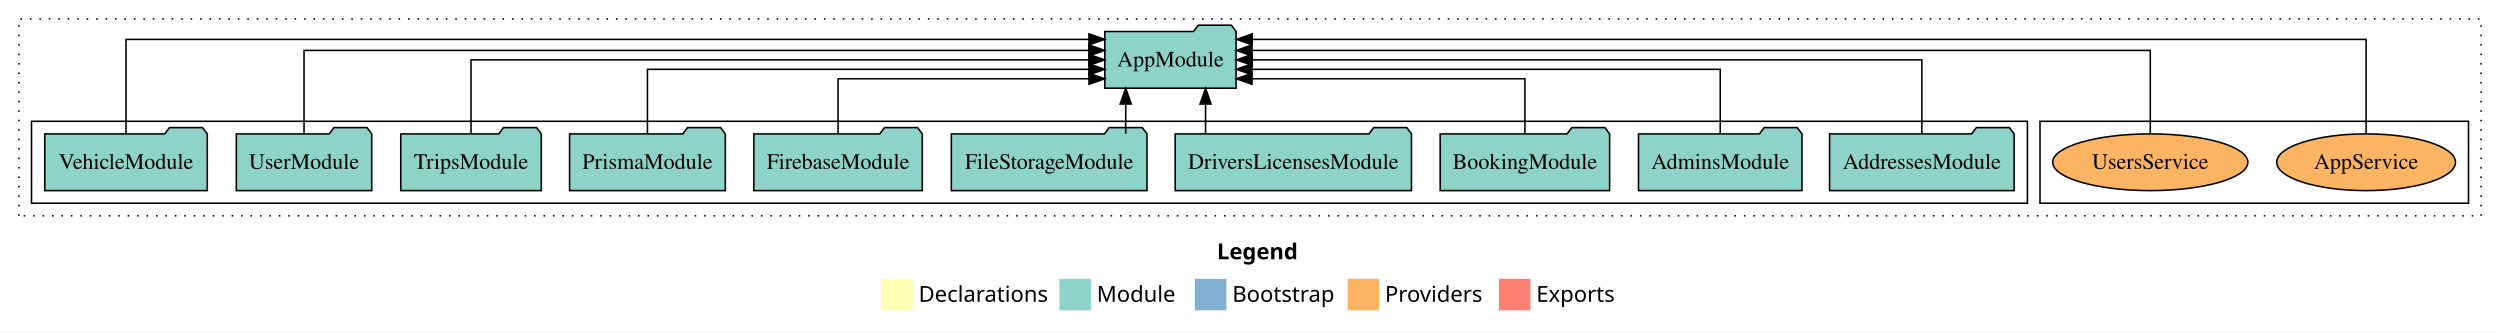
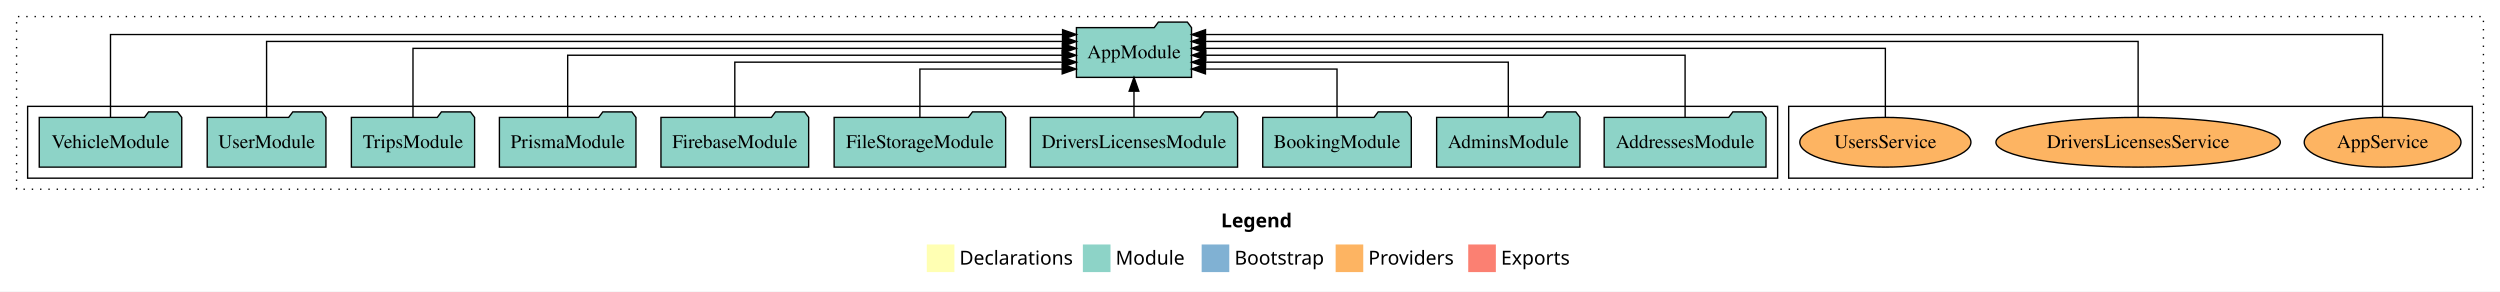
- <svg xmlns="http://www.w3.org/2000/svg" width="1587pt" height="211pt" viewBox="0.00 0.00 1587.00 211.00">
+ <svg xmlns="http://www.w3.org/2000/svg" width="1810pt" height="211pt" viewBox="0.00 0.00 1810.00 211.00">
  <g id="graph0" class="graph" transform="scale(1 1) rotate(0) translate(4 207)">
-     <polygon fill="white" stroke="transparent" points="-4,4 -4,-207 1583,-207 1583,4 -4,4" />
-     <text text-anchor="start" x="768.51" y="-42.4" font-family="Times-12" font-weight="bold" font-size="14.00">Legend</text>
-     <polygon fill="#ffffb3" stroke="transparent" points="555.5,-10 555.5,-30 575.5,-30 575.5,-10 555.5,-10" />
-     <text text-anchor="start" x="579.13" y="-15.4" font-family="Times-12" font-size="14.00">  Declarations</text>
-     <polygon fill="#8dd3c7" stroke="transparent" points="668.5,-10 668.5,-30 688.5,-30 688.5,-10 668.5,-10" />
-     <text text-anchor="start" x="692.23" y="-15.4" font-family="Times-12" font-size="14.00">  Module</text>
-     <polygon fill="#80b1d3" stroke="transparent" points="754.5,-10 754.5,-30 774.5,-30 774.5,-10 754.5,-10" />
-     <text text-anchor="start" x="778.28" y="-15.4" font-family="Times-12" font-size="14.00">  Bootstrap</text>
-     <polygon fill="#fdb462" stroke="transparent" points="851.5,-10 851.5,-30 871.5,-30 871.5,-10 851.5,-10" />
-     <text text-anchor="start" x="875.17" y="-15.4" font-family="Times-12" font-size="14.00">  Providers</text>
-     <polygon fill="#fb8072" stroke="transparent" points="947.5,-10 947.5,-30 967.5,-30 967.5,-10 947.5,-10" />
-     <text text-anchor="start" x="971.23" y="-15.4" font-family="Times-12" font-size="14.00">  Exports</text>
+     <polygon fill="white" stroke="transparent" points="-4,4 -4,-207 1806,-207 1806,4 -4,4" />
+     <text text-anchor="start" x="880.01" y="-42.4" font-family="Times-12" font-weight="bold" font-size="14.00">Legend</text>
+     <polygon fill="#ffffb3" stroke="transparent" points="667,-10 667,-30 687,-30 687,-10 667,-10" />
+     <text text-anchor="start" x="690.63" y="-15.4" font-family="Times-12" font-size="14.00">  Declarations</text>
+     <polygon fill="#8dd3c7" stroke="transparent" points="780,-10 780,-30 800,-30 800,-10 780,-10" />
+     <text text-anchor="start" x="803.73" y="-15.4" font-family="Times-12" font-size="14.00">  Module</text>
+     <polygon fill="#80b1d3" stroke="transparent" points="866,-10 866,-30 886,-30 886,-10 866,-10" />
+     <text text-anchor="start" x="889.78" y="-15.4" font-family="Times-12" font-size="14.00">  Bootstrap</text>
+     <polygon fill="#fdb462" stroke="transparent" points="963,-10 963,-30 983,-30 983,-10 963,-10" />
+     <text text-anchor="start" x="986.67" y="-15.4" font-family="Times-12" font-size="14.00">  Providers</text>
+     <polygon fill="#fb8072" stroke="transparent" points="1059,-10 1059,-30 1079,-30 1079,-10 1059,-10" />
+     <text text-anchor="start" x="1082.73" y="-15.4" font-family="Times-12" font-size="14.00">  Exports</text>
    <g id="clust1" class="cluster">
-       <polygon fill="none" stroke="black" stroke-dasharray="1,5" points="8,-70 8,-195 1571,-195 1571,-70 8,-70" />
+       <polygon fill="none" stroke="black" stroke-dasharray="1,5" points="8,-70 8,-195 1794,-195 1794,-70 8,-70" />
    </g>
    <g id="clust6" class="cluster">
-       <polygon fill="none" stroke="black" points="1291,-78 1291,-130 1563,-130 1563,-78 1291,-78" />
+       <polygon fill="none" stroke="black" points="1291,-78 1291,-130 1786,-130 1786,-78 1291,-78" />
    </g>
    <g id="clust3" class="cluster">
      <polygon fill="none" stroke="black" points="16,-78 16,-130 1283,-130 1283,-78 16,-78" />
    </g>
    <g id="node1" class="node">
      <polygon fill="#8dd3c7" stroke="black" points="1274.58,-122 1271.58,-126 1250.58,-126 1247.58,-122 1157.42,-122 1157.42,-86 1274.58,-86 1274.58,-122" />
      <text text-anchor="middle" x="1216" y="-99.8" font-family="Times,serif" font-size="14.00">AddressesModule</text>
    </g>
    <g id="node11" class="node">
-       <polygon fill="#8dd3c7" stroke="black" points="780.66,-187 777.66,-191 756.66,-191 753.66,-187 697.34,-187 697.34,-151 780.66,-151 780.66,-187" />
-       <text text-anchor="middle" x="739" y="-164.8" font-family="Times,serif" font-size="14.00">AppModule</text>
+       <polygon fill="#8dd3c7" stroke="black" points="858.66,-187 855.66,-191 834.66,-191 831.66,-187 775.34,-187 775.34,-151 858.66,-151 858.66,-187" />
+       <text text-anchor="middle" x="817" y="-164.8" font-family="Times,serif" font-size="14.00">AppModule</text>
    </g>
    <g id="edge1" class="edge">
-       <path fill="none" stroke="black" d="M1216,-122.11C1216,-141.34 1216,-169 1216,-169 1216,-169 790.91,-169 790.91,-169" />
-       <polygon fill="black" stroke="black" points="790.91,-165.5 780.91,-169 790.91,-172.5 790.91,-165.5" />
+       <path fill="none" stroke="black" d="M1216,-122.22C1216,-140.83 1216,-167 1216,-167 1216,-167 868.95,-167 868.95,-167" />
+       <polygon fill="black" stroke="black" points="868.95,-163.5 858.95,-167 868.95,-170.5 868.95,-163.5" />
    </g>
    <g id="node2" class="node">
      <polygon fill="#8dd3c7" stroke="black" points="1139.88,-122 1136.88,-126 1115.88,-126 1112.88,-122 1036.12,-122 1036.12,-86 1139.88,-86 1139.88,-122" />
      <text text-anchor="middle" x="1088" y="-99.8" font-family="Times,serif" font-size="14.00">AdminsModule</text>
    </g>
    <g id="edge2" class="edge">
-       <path fill="none" stroke="black" d="M1088,-122.02C1088,-139.37 1088,-163 1088,-163 1088,-163 790.75,-163 790.75,-163" />
-       <polygon fill="black" stroke="black" points="790.75,-159.5 780.75,-163 790.75,-166.5 790.75,-159.5" />
+       <path fill="none" stroke="black" d="M1088,-122.03C1088,-139.06 1088,-162 1088,-162 1088,-162 868.75,-162 868.75,-162" />
+       <polygon fill="black" stroke="black" points="868.75,-158.5 858.75,-162 868.75,-165.5 868.75,-158.5" />
    </g>
    <g id="node3" class="node">
      <polygon fill="#8dd3c7" stroke="black" points="1017.78,-122 1014.78,-126 993.78,-126 990.78,-122 910.22,-122 910.22,-86 1017.78,-86 1017.78,-122" />
      <text text-anchor="middle" x="964" y="-99.8" font-family="Times,serif" font-size="14.00">BookingModule</text>
    </g>
    <g id="edge3" class="edge">
-       <path fill="none" stroke="black" d="M964,-122.24C964,-137.57 964,-157 964,-157 964,-157 790.79,-157 790.79,-157" />
-       <polygon fill="black" stroke="black" points="790.79,-153.5 780.79,-157 790.79,-160.5 790.79,-153.5" />
+       <path fill="none" stroke="black" d="M964,-122.24C964,-137.57 964,-157 964,-157 964,-157 868.73,-157 868.73,-157" />
+       <polygon fill="black" stroke="black" points="868.73,-153.5 858.73,-157 868.73,-160.5 868.73,-153.5" />
    </g>
    <g id="node4" class="node">
      <polygon fill="#8dd3c7" stroke="black" points="892,-122 889,-126 868,-126 865,-122 742,-122 742,-86 892,-86 892,-122" />
      <text text-anchor="middle" x="817" y="-99.8" font-family="Times,serif" font-size="14.00">DriversLicensesModule</text>
    </g>
    <g id="edge4" class="edge">
-       <path fill="none" stroke="black" d="M761.29,-122.11C761.29,-122.11 761.29,-140.99 761.29,-140.99" />
-       <polygon fill="black" stroke="black" points="757.79,-140.99 761.29,-150.99 764.79,-140.99 757.79,-140.99" />
+       <path fill="none" stroke="black" d="M817,-122.11C817,-122.11 817,-140.99 817,-140.99" />
+       <polygon fill="black" stroke="black" points="813.5,-140.99 817,-150.99 820.5,-140.99 813.5,-140.99" />
    </g>
    <g id="node5" class="node">
      <polygon fill="#8dd3c7" stroke="black" points="724.09,-122 721.09,-126 700.09,-126 697.09,-122 599.91,-122 599.91,-86 724.09,-86 724.09,-122" />
      <text text-anchor="middle" x="662" y="-99.8" font-family="Times,serif" font-size="14.00">FileStorageModule</text>
    </g>
    <g id="edge5" class="edge">
-       <path fill="none" stroke="black" d="M710.61,-122.11C710.61,-122.11 710.61,-140.99 710.61,-140.99" />
-       <polygon fill="black" stroke="black" points="707.11,-140.99 710.61,-150.99 714.11,-140.99 707.11,-140.99" />
+       <path fill="none" stroke="black" d="M662,-122.24C662,-137.57 662,-157 662,-157 662,-157 765.05,-157 765.05,-157" />
+       <polygon fill="black" stroke="black" points="765.05,-160.5 775.05,-157 765.05,-153.5 765.05,-160.5" />
    </g>
    <g id="node6" class="node">
      <polygon fill="#8dd3c7" stroke="black" points="581.47,-122 578.47,-126 557.47,-126 554.47,-122 474.53,-122 474.53,-86 581.47,-86 581.47,-122" />
      <text text-anchor="middle" x="528" y="-99.8" font-family="Times,serif" font-size="14.00">FirebaseModule</text>
    </g>
    <g id="edge6" class="edge">
-       <path fill="none" stroke="black" d="M528,-122.24C528,-137.57 528,-157 528,-157 528,-157 687.31,-157 687.31,-157" />
-       <polygon fill="black" stroke="black" points="687.31,-160.5 697.31,-157 687.31,-153.5 687.31,-160.5" />
+       <path fill="none" stroke="black" d="M528,-122.03C528,-139.06 528,-162 528,-162 528,-162 765.29,-162 765.29,-162" />
+       <polygon fill="black" stroke="black" points="765.29,-165.5 775.29,-162 765.29,-158.5 765.29,-165.5" />
    </g>
    <g id="node7" class="node">
      <polygon fill="#8dd3c7" stroke="black" points="456.43,-122 453.43,-126 432.43,-126 429.43,-122 357.57,-122 357.57,-86 456.43,-86 456.43,-122" />
      <text text-anchor="middle" x="407" y="-99.8" font-family="Times,serif" font-size="14.00">PrismaModule</text>
    </g>
    <g id="edge7" class="edge">
-       <path fill="none" stroke="black" d="M407,-122.02C407,-139.37 407,-163 407,-163 407,-163 687.29,-163 687.29,-163" />
-       <polygon fill="black" stroke="black" points="687.29,-166.5 697.29,-163 687.29,-159.5 687.29,-166.5" />
+       <path fill="none" stroke="black" d="M407,-122.22C407,-140.83 407,-167 407,-167 407,-167 765.05,-167 765.05,-167" />
+       <polygon fill="black" stroke="black" points="765.05,-170.5 775.05,-167 765.05,-163.5 765.05,-170.5" />
    </g>
    <g id="node8" class="node">
      <polygon fill="#8dd3c7" stroke="black" points="339.6,-122 336.6,-126 315.6,-126 312.6,-122 250.4,-122 250.4,-86 339.6,-86 339.6,-122" />
      <text text-anchor="middle" x="295" y="-99.8" font-family="Times,serif" font-size="14.00">TripsModule</text>
    </g>
    <g id="edge8" class="edge">
-       <path fill="none" stroke="black" d="M295,-122.11C295,-141.34 295,-169 295,-169 295,-169 687.23,-169 687.23,-169" />
-       <polygon fill="black" stroke="black" points="687.23,-172.5 697.23,-169 687.23,-165.5 687.23,-172.5" />
+       <path fill="none" stroke="black" d="M295,-122.22C295,-142.37 295,-172 295,-172 295,-172 765.16,-172 765.16,-172" />
+       <polygon fill="black" stroke="black" points="765.16,-175.5 775.16,-172 765.16,-168.5 765.16,-175.5" />
    </g>
    <g id="node9" class="node">
      <polygon fill="#8dd3c7" stroke="black" points="231.98,-122 228.98,-126 207.98,-126 204.98,-122 146.02,-122 146.02,-86 231.98,-86 231.98,-122" />
      <text text-anchor="middle" x="189" y="-99.8" font-family="Times,serif" font-size="14.00">UserModule</text>
    </g>
    <g id="edge9" class="edge">
-       <path fill="none" stroke="black" d="M189,-122.28C189,-143.32 189,-175 189,-175 189,-175 687.21,-175 687.21,-175" />
-       <polygon fill="black" stroke="black" points="687.21,-178.5 697.21,-175 687.21,-171.5 687.21,-178.5" />
+       <path fill="none" stroke="black" d="M189,-122.04C189,-143.66 189,-177 189,-177 189,-177 765.31,-177 765.31,-177" />
+       <polygon fill="black" stroke="black" points="765.31,-180.5 775.31,-177 765.31,-173.5 765.31,-180.5" />
    </g>
    <g id="node10" class="node">
      <polygon fill="#8dd3c7" stroke="black" points="127.58,-122 124.58,-126 103.58,-126 100.58,-122 24.42,-122 24.42,-86 127.58,-86 127.58,-122" />
      <text text-anchor="middle" x="76" y="-99.8" font-family="Times,serif" font-size="14.00">VehicleModule</text>
    </g>
    <g id="edge10" class="edge">
-       <path fill="none" stroke="black" d="M76,-122.09C76,-145.13 76,-182 76,-182 76,-182 687.28,-182 687.28,-182" />
-       <polygon fill="black" stroke="black" points="687.28,-185.5 697.28,-182 687.28,-178.5 687.28,-185.5" />
+       <path fill="none" stroke="black" d="M76,-122.09C76,-145.13 76,-182 76,-182 76,-182 765.31,-182 765.31,-182" />
+       <polygon fill="black" stroke="black" points="765.31,-185.5 775.31,-182 765.31,-178.5 765.31,-185.5" />
    </g>
    <g id="node12" class="node">
-       <ellipse fill="#fdb462" stroke="black" cx="1498" cy="-104" rx="56.74" ry="18" />
-       <text text-anchor="middle" x="1498" y="-99.8" font-family="Times,serif" font-size="14.00">AppService</text>
+       <ellipse fill="#fdb462" stroke="black" cx="1721" cy="-104" rx="56.74" ry="18" />
+       <text text-anchor="middle" x="1721" y="-99.8" font-family="Times,serif" font-size="14.00">AppService</text>
    </g>
    <g id="edge11" class="edge">
-       <path fill="none" stroke="black" d="M1498,-122.09C1498,-145.13 1498,-182 1498,-182 1498,-182 790.89,-182 790.89,-182" />
-       <polygon fill="black" stroke="black" points="790.89,-178.5 780.89,-182 790.89,-185.5 790.89,-178.5" />
+       <path fill="none" stroke="black" d="M1721,-122.09C1721,-145.13 1721,-182 1721,-182 1721,-182 868.79,-182 868.79,-182" />
+       <polygon fill="black" stroke="black" points="868.79,-178.5 858.79,-182 868.79,-185.5 868.79,-178.5" />
    </g>
    <g id="node13" class="node">
+       <ellipse fill="#fdb462" stroke="black" cx="1544" cy="-104" rx="102.96" ry="18" />
+       <text text-anchor="middle" x="1544" y="-99.8" font-family="Times,serif" font-size="14.00">DriversLicensesService</text>
+     </g>
+     <g id="edge12" class="edge">
+       <path fill="none" stroke="black" d="M1544,-122.04C1544,-143.66 1544,-177 1544,-177 1544,-177 868.7,-177 868.7,-177" />
+       <polygon fill="black" stroke="black" points="868.7,-173.5 858.7,-177 868.7,-180.5 868.7,-173.5" />
+     </g>
+     <g id="node14" class="node">
      <ellipse fill="#fdb462" stroke="black" cx="1361" cy="-104" rx="61.95" ry="18" />
      <text text-anchor="middle" x="1361" y="-99.8" font-family="Times,serif" font-size="14.00">UsersService</text>
    </g>
-     <g id="edge12" class="edge">
-       <path fill="none" stroke="black" d="M1361,-122.28C1361,-143.32 1361,-175 1361,-175 1361,-175 790.78,-175 790.78,-175" />
-       <polygon fill="black" stroke="black" points="790.78,-171.5 780.78,-175 790.78,-178.5 790.78,-171.5" />
+     <g id="edge13" class="edge">
+       <path fill="none" stroke="black" d="M1361,-122.22C1361,-142.37 1361,-172 1361,-172 1361,-172 868.78,-172 868.78,-172" />
+       <polygon fill="black" stroke="black" points="868.78,-168.5 858.78,-172 868.78,-175.5 868.78,-168.5" />
    </g>
  </g>
</svg>
